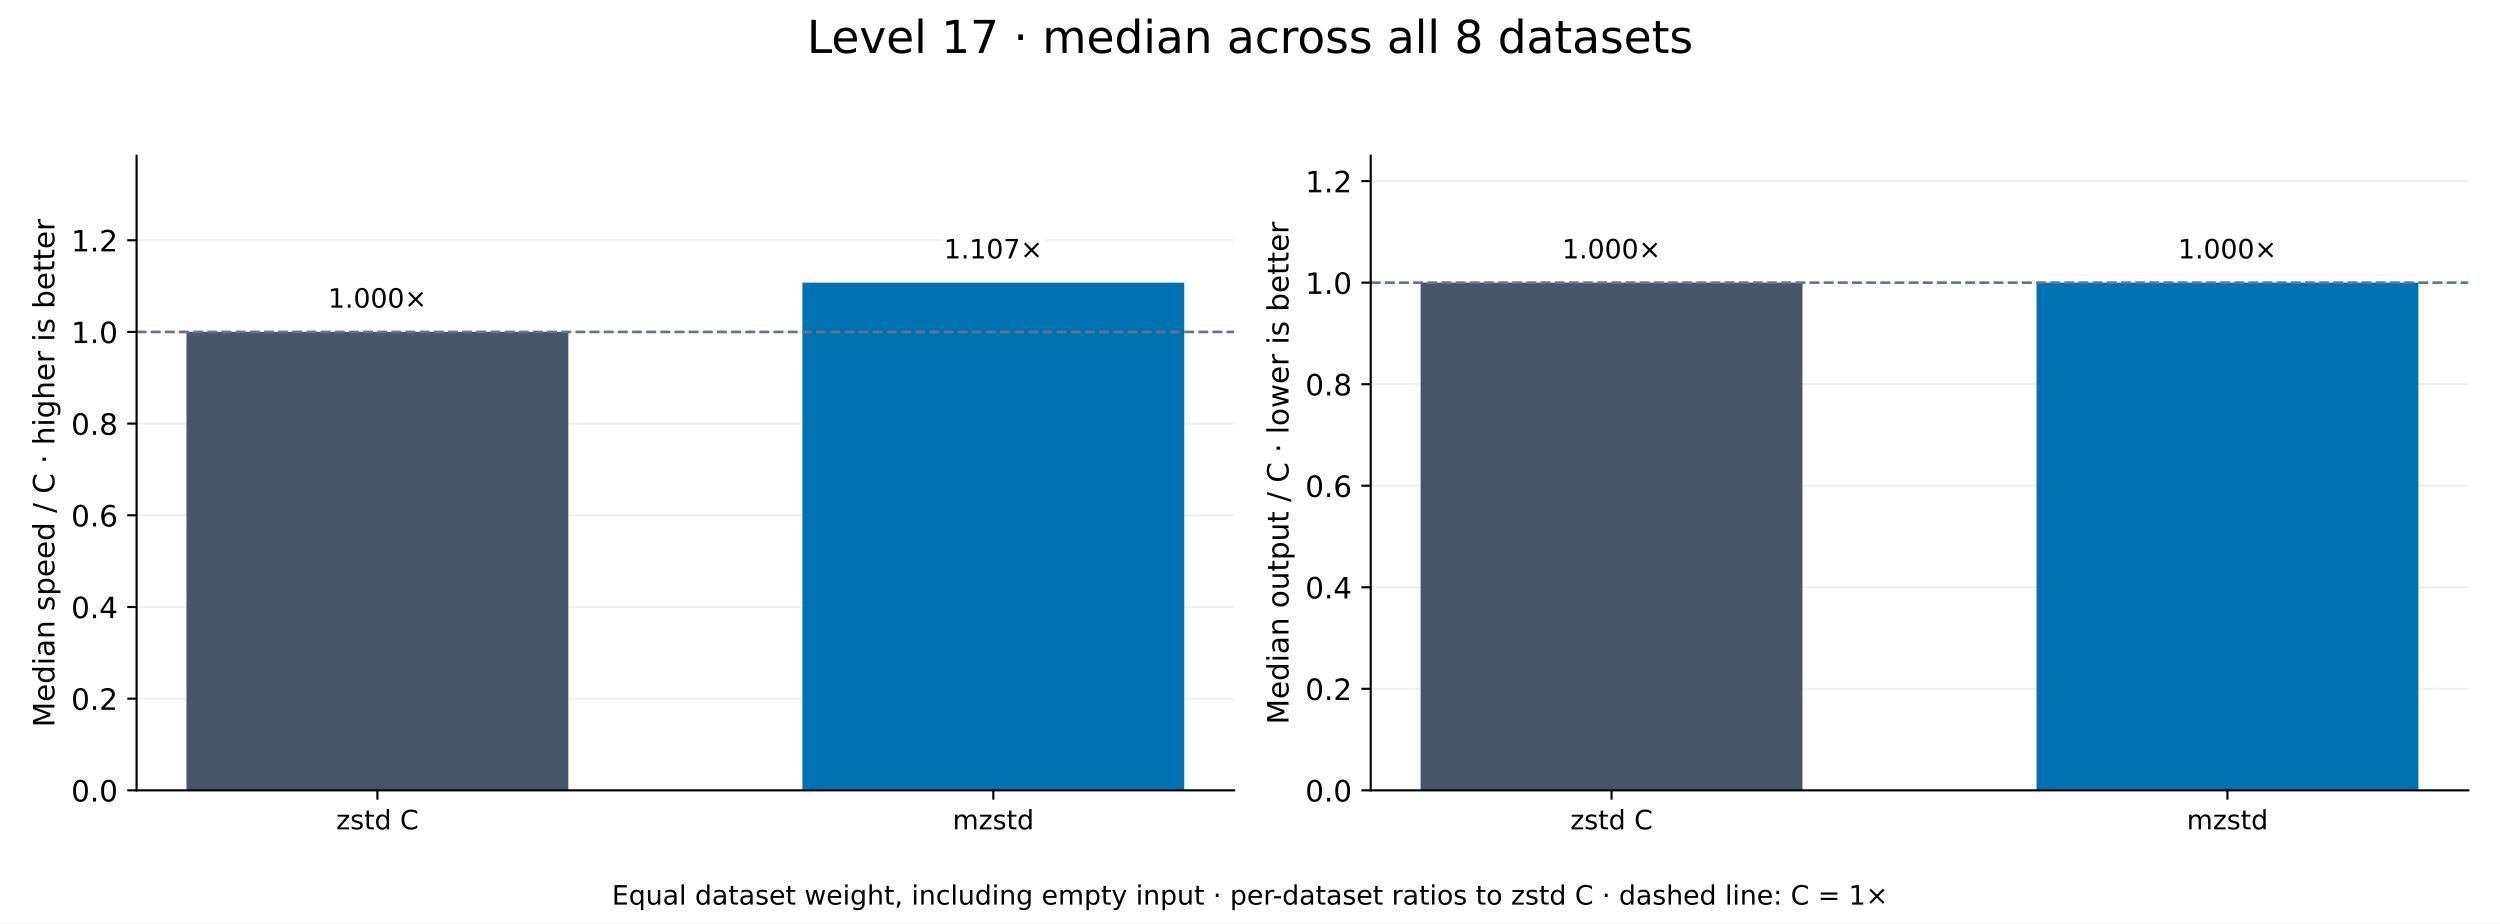
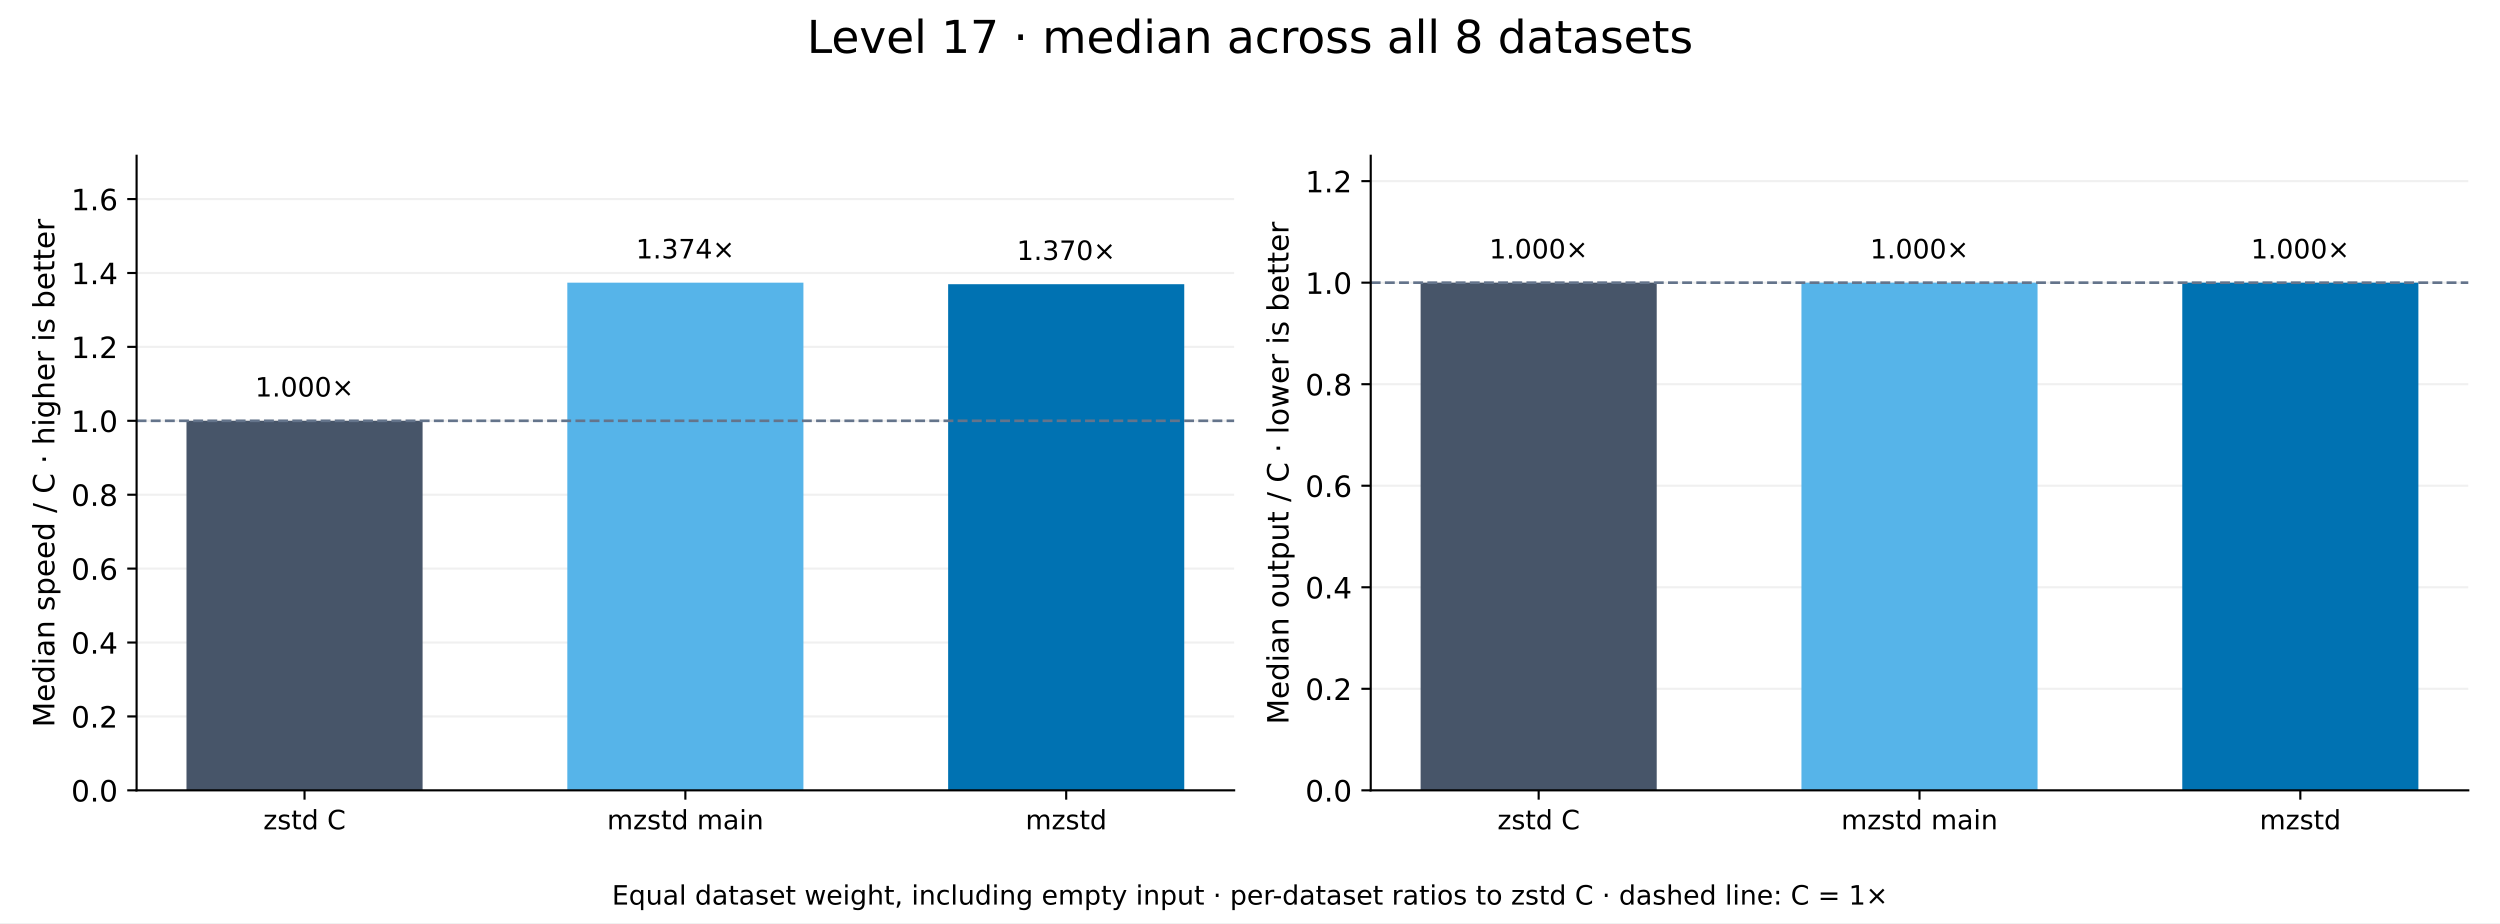
<svg xmlns="http://www.w3.org/2000/svg" xmlns:xlink="http://www.w3.org/1999/xlink" width="936pt" height="345.6pt" viewBox="0 0 936 345.6" version="1.1">
  <defs>
    <style type="text/css">*{stroke-linejoin: round; stroke-linecap: butt}</style>
  </defs>
  <g id="figure_1">
    <g id="patch_1">
      <path d="M 0 345.6 L 936 345.6 L 936 0 L 0 0 z " style="fill: #ffffff" />
    </g>
    <g id="axes_1">
      <g id="patch_2">
        <path d="M 51.14 295.904 L 462.06 295.904 L 462.06 58.32 L 51.14 58.32 z " style="fill: #ffffff" />
      </g>
      <g id="matplotlib.axis_1">
        <g id="xtick_1">
          <g id="line2d_1">
            <defs>
              <path id="m65b6448228" d="M 0 0 L 0 3.5 " style="stroke: #000000; stroke-width: 0.8" />
            </defs>
            <g>
-               <use xlink:href="#m65b6448228" x="141.303" y="295.904" style="stroke: #000000; stroke-width: 0.8" />
+               <use xlink:href="#m65b6448228" x="114.018" y="295.904" style="stroke: #000000; stroke-width: 0.8" />
            </g>
          </g>
          <g id="text_1">
-             <text style="font-size: 10px; font-family: 'DejaVu Sans', 'Bitstream Vera Sans', 'Computer Modern Sans Serif', 'Lucida Grande', 'Verdana', 'Geneva', 'Lucid', 'Arial', 'Helvetica', 'Avant Garde', sans-serif; text-anchor: middle" x="141.303" y="310.502" transform="rotate(-0 141.3026 310.5024)">zstd C</text>
+             <text style="font-size: 10px; font-family: 'DejaVu Sans', 'Bitstream Vera Sans', 'Computer Modern Sans Serif', 'Lucida Grande', 'Verdana', 'Geneva', 'Lucid', 'Arial', 'Helvetica', 'Avant Garde', sans-serif; text-anchor: middle" x="114.018" y="310.502" transform="rotate(-0 114.0185 310.5024)">zstd C</text>
          </g>
        </g>
        <g id="xtick_2">
          <g id="line2d_2">
            <g>
-               <use xlink:href="#m65b6448228" x="371.897" y="295.904" style="stroke: #000000; stroke-width: 0.8" />
+               <use xlink:href="#m65b6448228" x="256.6" y="295.904" style="stroke: #000000; stroke-width: 0.8" />
            </g>
          </g>
          <g id="text_2">
-             <text style="font-size: 10px; font-family: 'DejaVu Sans', 'Bitstream Vera Sans', 'Computer Modern Sans Serif', 'Lucida Grande', 'Verdana', 'Geneva', 'Lucid', 'Arial', 'Helvetica', 'Avant Garde', sans-serif; text-anchor: middle" x="371.897" y="310.502" transform="rotate(-0 371.8974 310.5024)">mzstd</text>
+             <text style="font-size: 10px; font-family: 'DejaVu Sans', 'Bitstream Vera Sans', 'Computer Modern Sans Serif', 'Lucida Grande', 'Verdana', 'Geneva', 'Lucid', 'Arial', 'Helvetica', 'Avant Garde', sans-serif; text-anchor: middle" x="256.6" y="310.502" transform="rotate(-0 256.6 310.5024)">mzstd main</text>
+           </g>
+         </g>
+         <g id="xtick_3">
+           <g id="line2d_3">
+             <g>
+               <use xlink:href="#m65b6448228" x="399.182" y="295.904" style="stroke: #000000; stroke-width: 0.8" />
+             </g>
+           </g>
+           <g id="text_3">
+             <text style="font-size: 10px; font-family: 'DejaVu Sans', 'Bitstream Vera Sans', 'Computer Modern Sans Serif', 'Lucida Grande', 'Verdana', 'Geneva', 'Lucid', 'Arial', 'Helvetica', 'Avant Garde', sans-serif; text-anchor: middle" x="399.182" y="310.502" transform="rotate(-0 399.1815 310.5024)">mzstd</text>
          </g>
        </g>
      </g>
      <g id="matplotlib.axis_2">
        <g id="ytick_1">
-           <g id="line2d_3">
+           <g id="line2d_4">
            <path d="M 51.14 295.904 L 462.06 295.904 " clip-path="url(#p7522cdb140)" style="fill: none; stroke: #b0b0b0; stroke-opacity: 0.18; stroke-width: 0.8; stroke-linecap: square" />
          </g>
-           <g id="line2d_4">
+           <g id="line2d_5">
            <defs>
              <path id="m2464d3fd6f" d="M 0 0 L -3.5 0 " style="stroke: #000000; stroke-width: 0.8" />
            </defs>
            <g>
              <use xlink:href="#m2464d3fd6f" x="51.14" y="295.904" style="stroke: #000000; stroke-width: 0.8" />
            </g>
          </g>
-           <g id="text_3">
+           <g id="text_4">
            <text style="font-size: 11px; font-family: 'DejaVu Sans', 'Bitstream Vera Sans', 'Computer Modern Sans Serif', 'Lucida Grande', 'Verdana', 'Geneva', 'Lucid', 'Arial', 'Helvetica', 'Avant Garde', sans-serif; text-anchor: end" x="44.14" y="300.083" transform="rotate(-0 44.14 300.0831)">0.0</text>
          </g>
        </g>
        <g id="ytick_2">
-           <g id="line2d_5">
-             <path d="M 51.14 261.578 L 462.06 261.578 " clip-path="url(#p7522cdb140)" style="fill: none; stroke: #b0b0b0; stroke-opacity: 0.18; stroke-width: 0.8; stroke-linecap: square" />
-           </g>
          <g id="line2d_6">
-             <g>
-               <use xlink:href="#m2464d3fd6f" x="51.14" y="261.578" style="stroke: #000000; stroke-width: 0.8" />
-             </g>
-           </g>
-           <g id="text_4">
-             <text style="font-size: 11px; font-family: 'DejaVu Sans', 'Bitstream Vera Sans', 'Computer Modern Sans Serif', 'Lucida Grande', 'Verdana', 'Geneva', 'Lucid', 'Arial', 'Helvetica', 'Avant Garde', sans-serif; text-anchor: end" x="44.14" y="265.757" transform="rotate(-0 44.14 265.7568)">0.2</text>
+             <path d="M 51.14 268.233 L 462.06 268.233 " clip-path="url(#p7522cdb140)" style="fill: none; stroke: #b0b0b0; stroke-opacity: 0.18; stroke-width: 0.8; stroke-linecap: square" />
+           </g>
+           <g id="line2d_7">
+             <g>
+               <use xlink:href="#m2464d3fd6f" x="51.14" y="268.233" style="stroke: #000000; stroke-width: 0.8" />
+             </g>
+           </g>
+           <g id="text_5">
+             <text style="font-size: 11px; font-family: 'DejaVu Sans', 'Bitstream Vera Sans', 'Computer Modern Sans Serif', 'Lucida Grande', 'Verdana', 'Geneva', 'Lucid', 'Arial', 'Helvetica', 'Avant Garde', sans-serif; text-anchor: end" x="44.14" y="272.412" transform="rotate(-0 44.14 272.4121)">0.2</text>
          </g>
        </g>
        <g id="ytick_3">
-           <g id="line2d_7">
-             <path d="M 51.14 227.251 L 462.06 227.251 " clip-path="url(#p7522cdb140)" style="fill: none; stroke: #b0b0b0; stroke-opacity: 0.18; stroke-width: 0.8; stroke-linecap: square" />
-           </g>
          <g id="line2d_8">
-             <g>
-               <use xlink:href="#m2464d3fd6f" x="51.14" y="227.251" style="stroke: #000000; stroke-width: 0.8" />
-             </g>
-           </g>
-           <g id="text_5">
-             <text style="font-size: 11px; font-family: 'DejaVu Sans', 'Bitstream Vera Sans', 'Computer Modern Sans Serif', 'Lucida Grande', 'Verdana', 'Geneva', 'Lucid', 'Arial', 'Helvetica', 'Avant Garde', sans-serif; text-anchor: end" x="44.14" y="231.43" transform="rotate(-0 44.14 231.4305)">0.4</text>
+             <path d="M 51.14 240.562 L 462.06 240.562 " clip-path="url(#p7522cdb140)" style="fill: none; stroke: #b0b0b0; stroke-opacity: 0.18; stroke-width: 0.8; stroke-linecap: square" />
+           </g>
+           <g id="line2d_9">
+             <g>
+               <use xlink:href="#m2464d3fd6f" x="51.14" y="240.562" style="stroke: #000000; stroke-width: 0.8" />
+             </g>
+           </g>
+           <g id="text_6">
+             <text style="font-size: 11px; font-family: 'DejaVu Sans', 'Bitstream Vera Sans', 'Computer Modern Sans Serif', 'Lucida Grande', 'Verdana', 'Geneva', 'Lucid', 'Arial', 'Helvetica', 'Avant Garde', sans-serif; text-anchor: end" x="44.14" y="244.741" transform="rotate(-0 44.14 244.7411)">0.4</text>
          </g>
        </g>
        <g id="ytick_4">
-           <g id="line2d_9">
-             <path d="M 51.14 192.925 L 462.06 192.925 " clip-path="url(#p7522cdb140)" style="fill: none; stroke: #b0b0b0; stroke-opacity: 0.18; stroke-width: 0.8; stroke-linecap: square" />
-           </g>
          <g id="line2d_10">
-             <g>
-               <use xlink:href="#m2464d3fd6f" x="51.14" y="192.925" style="stroke: #000000; stroke-width: 0.8" />
-             </g>
-           </g>
-           <g id="text_6">
-             <text style="font-size: 11px; font-family: 'DejaVu Sans', 'Bitstream Vera Sans', 'Computer Modern Sans Serif', 'Lucida Grande', 'Verdana', 'Geneva', 'Lucid', 'Arial', 'Helvetica', 'Avant Garde', sans-serif; text-anchor: end" x="44.14" y="197.104" transform="rotate(-0 44.14 197.1041)">0.6</text>
+             <path d="M 51.14 212.891 L 462.06 212.891 " clip-path="url(#p7522cdb140)" style="fill: none; stroke: #b0b0b0; stroke-opacity: 0.18; stroke-width: 0.8; stroke-linecap: square" />
+           </g>
+           <g id="line2d_11">
+             <g>
+               <use xlink:href="#m2464d3fd6f" x="51.14" y="212.891" style="stroke: #000000; stroke-width: 0.8" />
+             </g>
+           </g>
+           <g id="text_7">
+             <text style="font-size: 11px; font-family: 'DejaVu Sans', 'Bitstream Vera Sans', 'Computer Modern Sans Serif', 'Lucida Grande', 'Verdana', 'Geneva', 'Lucid', 'Arial', 'Helvetica', 'Avant Garde', sans-serif; text-anchor: end" x="44.14" y="217.07" transform="rotate(-0 44.14 217.07)">0.6</text>
          </g>
        </g>
        <g id="ytick_5">
-           <g id="line2d_11">
-             <path d="M 51.14 158.599 L 462.06 158.599 " clip-path="url(#p7522cdb140)" style="fill: none; stroke: #b0b0b0; stroke-opacity: 0.18; stroke-width: 0.8; stroke-linecap: square" />
-           </g>
          <g id="line2d_12">
-             <g>
-               <use xlink:href="#m2464d3fd6f" x="51.14" y="158.599" style="stroke: #000000; stroke-width: 0.8" />
-             </g>
-           </g>
-           <g id="text_7">
-             <text style="font-size: 11px; font-family: 'DejaVu Sans', 'Bitstream Vera Sans', 'Computer Modern Sans Serif', 'Lucida Grande', 'Verdana', 'Geneva', 'Lucid', 'Arial', 'Helvetica', 'Avant Garde', sans-serif; text-anchor: end" x="44.14" y="162.778" transform="rotate(-0 44.14 162.7778)">0.8</text>
+             <path d="M 51.14 185.22 L 462.06 185.22 " clip-path="url(#p7522cdb140)" style="fill: none; stroke: #b0b0b0; stroke-opacity: 0.18; stroke-width: 0.8; stroke-linecap: square" />
+           </g>
+           <g id="line2d_13">
+             <g>
+               <use xlink:href="#m2464d3fd6f" x="51.14" y="185.22" style="stroke: #000000; stroke-width: 0.8" />
+             </g>
+           </g>
+           <g id="text_8">
+             <text style="font-size: 11px; font-family: 'DejaVu Sans', 'Bitstream Vera Sans', 'Computer Modern Sans Serif', 'Lucida Grande', 'Verdana', 'Geneva', 'Lucid', 'Arial', 'Helvetica', 'Avant Garde', sans-serif; text-anchor: end" x="44.14" y="189.399" transform="rotate(-0 44.14 189.399)">0.8</text>
          </g>
        </g>
        <g id="ytick_6">
-           <g id="line2d_13">
-             <path d="M 51.14 124.272 L 462.06 124.272 " clip-path="url(#p7522cdb140)" style="fill: none; stroke: #b0b0b0; stroke-opacity: 0.18; stroke-width: 0.8; stroke-linecap: square" />
-           </g>
          <g id="line2d_14">
-             <g>
-               <use xlink:href="#m2464d3fd6f" x="51.14" y="124.272" style="stroke: #000000; stroke-width: 0.8" />
-             </g>
-           </g>
-           <g id="text_8">
-             <text style="font-size: 11px; font-family: 'DejaVu Sans', 'Bitstream Vera Sans', 'Computer Modern Sans Serif', 'Lucida Grande', 'Verdana', 'Geneva', 'Lucid', 'Arial', 'Helvetica', 'Avant Garde', sans-serif; text-anchor: end" x="44.14" y="128.451" transform="rotate(-0 44.14 128.4515)">1.0</text>
+             <path d="M 51.14 157.549 L 462.06 157.549 " clip-path="url(#p7522cdb140)" style="fill: none; stroke: #b0b0b0; stroke-opacity: 0.18; stroke-width: 0.8; stroke-linecap: square" />
+           </g>
+           <g id="line2d_15">
+             <g>
+               <use xlink:href="#m2464d3fd6f" x="51.14" y="157.549" style="stroke: #000000; stroke-width: 0.8" />
+             </g>
+           </g>
+           <g id="text_9">
+             <text style="font-size: 11px; font-family: 'DejaVu Sans', 'Bitstream Vera Sans', 'Computer Modern Sans Serif', 'Lucida Grande', 'Verdana', 'Geneva', 'Lucid', 'Arial', 'Helvetica', 'Avant Garde', sans-serif; text-anchor: end" x="44.14" y="161.728" transform="rotate(-0 44.14 161.728)">1.0</text>
          </g>
        </g>
        <g id="ytick_7">
-           <g id="line2d_15">
-             <path d="M 51.14 89.946 L 462.06 89.946 " clip-path="url(#p7522cdb140)" style="fill: none; stroke: #b0b0b0; stroke-opacity: 0.18; stroke-width: 0.8; stroke-linecap: square" />
-           </g>
          <g id="line2d_16">
-             <g>
-               <use xlink:href="#m2464d3fd6f" x="51.14" y="89.946" style="stroke: #000000; stroke-width: 0.8" />
-             </g>
-           </g>
-           <g id="text_9">
-             <text style="font-size: 11px; font-family: 'DejaVu Sans', 'Bitstream Vera Sans', 'Computer Modern Sans Serif', 'Lucida Grande', 'Verdana', 'Geneva', 'Lucid', 'Arial', 'Helvetica', 'Avant Garde', sans-serif; text-anchor: end" x="44.14" y="94.125" transform="rotate(-0 44.14 94.12514)">1.2</text>
-           </g>
-         </g>
-         <g id="text_10">
+             <path d="M 51.14 129.878 L 462.06 129.878 " clip-path="url(#p7522cdb140)" style="fill: none; stroke: #b0b0b0; stroke-opacity: 0.18; stroke-width: 0.8; stroke-linecap: square" />
+           </g>
+           <g id="line2d_17">
+             <g>
+               <use xlink:href="#m2464d3fd6f" x="51.14" y="129.878" style="stroke: #000000; stroke-width: 0.8" />
+             </g>
+           </g>
+           <g id="text_10">
+             <text style="font-size: 11px; font-family: 'DejaVu Sans', 'Bitstream Vera Sans', 'Computer Modern Sans Serif', 'Lucida Grande', 'Verdana', 'Geneva', 'Lucid', 'Arial', 'Helvetica', 'Avant Garde', sans-serif; text-anchor: end" x="44.14" y="134.057" transform="rotate(-0 44.14 134.057)">1.2</text>
+           </g>
+         </g>
+         <g id="ytick_8">
+           <g id="line2d_18">
+             <path d="M 51.14 102.207 L 462.06 102.207 " clip-path="url(#p7522cdb140)" style="fill: none; stroke: #b0b0b0; stroke-opacity: 0.18; stroke-width: 0.8; stroke-linecap: square" />
+           </g>
+           <g id="line2d_19">
+             <g>
+               <use xlink:href="#m2464d3fd6f" x="51.14" y="102.207" style="stroke: #000000; stroke-width: 0.8" />
+             </g>
+           </g>
+           <g id="text_11">
+             <text style="font-size: 11px; font-family: 'DejaVu Sans', 'Bitstream Vera Sans', 'Computer Modern Sans Serif', 'Lucida Grande', 'Verdana', 'Geneva', 'Lucid', 'Arial', 'Helvetica', 'Avant Garde', sans-serif; text-anchor: end" x="44.14" y="106.386" transform="rotate(-0 44.14 106.3859)">1.4</text>
+           </g>
+         </g>
+         <g id="ytick_9">
+           <g id="line2d_20">
+             <path d="M 51.14 74.536 L 462.06 74.536 " clip-path="url(#p7522cdb140)" style="fill: none; stroke: #b0b0b0; stroke-opacity: 0.18; stroke-width: 0.8; stroke-linecap: square" />
+           </g>
+           <g id="line2d_21">
+             <g>
+               <use xlink:href="#m2464d3fd6f" x="51.14" y="74.536" style="stroke: #000000; stroke-width: 0.8" />
+             </g>
+           </g>
+           <g id="text_12">
+             <text style="font-size: 11px; font-family: 'DejaVu Sans', 'Bitstream Vera Sans', 'Computer Modern Sans Serif', 'Lucida Grande', 'Verdana', 'Geneva', 'Lucid', 'Arial', 'Helvetica', 'Avant Garde', sans-serif; text-anchor: end" x="44.14" y="78.715" transform="rotate(-0 44.14 78.71489)">1.6</text>
+           </g>
+         </g>
+         <g id="text_13">
          <text style="font-size: 11px; font-family: 'DejaVu Sans', 'Bitstream Vera Sans', 'Computer Modern Sans Serif', 'Lucida Grande', 'Verdana', 'Geneva', 'Lucid', 'Arial', 'Helvetica', 'Avant Garde', sans-serif; text-anchor: middle" x="20.359" y="177.112" transform="rotate(-90 20.35891 177.112)">Median speed / C · higher is better</text>
        </g>
      </g>
      <g id="patch_3">
-         <path d="M 69.818 295.904 L 212.787 295.904 L 212.787 124.272 L 69.818 124.272 z " clip-path="url(#p7522cdb140)" style="fill: #475569" />
+         <path d="M 69.818 295.904 L 158.219 295.904 L 158.219 157.549 L 69.818 157.549 z " clip-path="url(#p7522cdb140)" style="fill: #475569" />
      </g>
      <g id="patch_4">
-         <path d="M 300.413 295.904 L 443.382 295.904 L 443.382 105.837 L 300.413 105.837 z " clip-path="url(#p7522cdb140)" style="fill: #0072b2" />
-       </g>
-       <g id="line2d_17">
-         <path d="M 51.14 124.272 L 462.06 124.272 " clip-path="url(#p7522cdb140)" style="fill: none; stroke-dasharray: 3.7,1.6; stroke-dashoffset: 0; stroke: #64748b" />
+         <path d="M 212.4 295.904 L 300.8 295.904 L 300.8 105.837 L 212.4 105.837 z " clip-path="url(#p7522cdb140)" style="fill: #56b4e9" />
      </g>
      <g id="patch_5">
+         <path d="M 354.981 295.904 L 443.382 295.904 L 443.382 106.416 L 354.981 106.416 z " clip-path="url(#p7522cdb140)" style="fill: #0072b2" />
+       </g>
+       <g id="line2d_22">
+         <path d="M 51.14 157.549 L 462.06 157.549 " clip-path="url(#p7522cdb140)" style="fill: none; stroke-dasharray: 3.7,1.6; stroke-dashoffset: 0; stroke: #64748b" />
+       </g>
+       <g id="patch_6">
        <path d="M 51.14 295.904 L 51.14 58.32 " style="fill: none; stroke: #000000; stroke-width: 0.8; stroke-linejoin: miter; stroke-linecap: square" />
      </g>
-       <g id="patch_6">
+       <g id="patch_7">
        <path d="M 51.14 295.904 L 462.06 295.904 " style="fill: none; stroke: #000000; stroke-width: 0.8; stroke-linejoin: miter; stroke-linecap: square" />
      </g>
-       <g id="text_11">
-         <g id="patch_7">
-           <path d="M 121.799 118.272 L 160.806 118.272 L 160.806 106.594 L 121.799 106.594 z " style="fill: #ffffff; opacity: 0.9" />
-         </g>
-         <text style="font-size: 10px; font-family: 'DejaVu Sans', 'Bitstream Vera Sans', 'Computer Modern Sans Serif', 'Lucida Grande', 'Verdana', 'Geneva', 'Lucid', 'Arial', 'Helvetica', 'Avant Garde', sans-serif; text-anchor: middle" x="141.303" y="115.193" transform="rotate(-0 141.3026 115.1926)">1.000×</text>
-       </g>
-       <g id="text_12">
+       <g id="text_14">
        <g id="patch_8">
-           <path d="M 352.394 99.837 L 391.401 99.837 L 391.401 88.159 L 352.394 88.159 z " style="fill: #ffffff; opacity: 0.9" />
-         </g>
-         <text style="font-size: 10px; font-family: 'DejaVu Sans', 'Bitstream Vera Sans', 'Computer Modern Sans Serif', 'Lucida Grande', 'Verdana', 'Geneva', 'Lucid', 'Arial', 'Helvetica', 'Avant Garde', sans-serif; text-anchor: middle" x="371.897" y="96.757" transform="rotate(-0 371.8974 96.75711)">1.107×</text>
+           <path d="M 94.515 151.549 L 133.522 151.549 L 133.522 139.871 L 94.515 139.871 z " style="fill: #ffffff; opacity: 0.9" />
+         </g>
+         <text style="font-size: 10px; font-family: 'DejaVu Sans', 'Bitstream Vera Sans', 'Computer Modern Sans Serif', 'Lucida Grande', 'Verdana', 'Geneva', 'Lucid', 'Arial', 'Helvetica', 'Avant Garde', sans-serif; text-anchor: middle" x="114.018" y="148.469" transform="rotate(-0 114.0185 148.4692)">1.000×</text>
+       </g>
+       <g id="text_15">
+         <g id="patch_9">
+           <path d="M 237.096 99.837 L 276.104 99.837 L 276.104 88.159 L 237.096 88.159 z " style="fill: #ffffff; opacity: 0.9" />
+         </g>
+         <text style="font-size: 10px; font-family: 'DejaVu Sans', 'Bitstream Vera Sans', 'Computer Modern Sans Serif', 'Lucida Grande', 'Verdana', 'Geneva', 'Lucid', 'Arial', 'Helvetica', 'Avant Garde', sans-serif; text-anchor: middle" x="256.6" y="96.757" transform="rotate(-0 256.6 96.75711)">1.374×</text>
+       </g>
+       <g id="text_16">
+         <g id="patch_10">
+           <path d="M 379.678 100.416 L 418.685 100.416 L 418.685 88.738 L 379.678 88.738 z " style="fill: #ffffff; opacity: 0.9" />
+         </g>
+         <text style="font-size: 10px; font-family: 'DejaVu Sans', 'Bitstream Vera Sans', 'Computer Modern Sans Serif', 'Lucida Grande', 'Verdana', 'Geneva', 'Lucid', 'Arial', 'Helvetica', 'Avant Garde', sans-serif; text-anchor: middle" x="399.182" y="97.337" transform="rotate(-0 399.1815 97.33672)">1.370×</text>
      </g>
    </g>
    <g id="axes_2">
-       <g id="patch_9">
+       <g id="patch_11">
        <path d="M 513.2 295.904 L 924.12 295.904 L 924.12 58.32 L 513.2 58.32 z " style="fill: #ffffff" />
      </g>
      <g id="matplotlib.axis_3">
-         <g id="xtick_3">
-           <g id="line2d_18">
-             <g>
-               <use xlink:href="#m65b6448228" x="603.363" y="295.904" style="stroke: #000000; stroke-width: 0.8" />
-             </g>
-           </g>
-           <g id="text_13">
-             <text style="font-size: 10px; font-family: 'DejaVu Sans', 'Bitstream Vera Sans', 'Computer Modern Sans Serif', 'Lucida Grande', 'Verdana', 'Geneva', 'Lucid', 'Arial', 'Helvetica', 'Avant Garde', sans-serif; text-anchor: middle" x="603.363" y="310.502" transform="rotate(-0 603.3626 310.5024)">zstd C</text>
-           </g>
-         </g>
        <g id="xtick_4">
-           <g id="line2d_19">
-             <g>
-               <use xlink:href="#m65b6448228" x="833.957" y="295.904" style="stroke: #000000; stroke-width: 0.8" />
-             </g>
-           </g>
-           <g id="text_14">
-             <text style="font-size: 10px; font-family: 'DejaVu Sans', 'Bitstream Vera Sans', 'Computer Modern Sans Serif', 'Lucida Grande', 'Verdana', 'Geneva', 'Lucid', 'Arial', 'Helvetica', 'Avant Garde', sans-serif; text-anchor: middle" x="833.957" y="310.502" transform="rotate(-0 833.9574 310.5024)">mzstd</text>
+           <g id="line2d_23">
+             <g>
+               <use xlink:href="#m65b6448228" x="576.078" y="295.904" style="stroke: #000000; stroke-width: 0.8" />
+             </g>
+           </g>
+           <g id="text_17">
+             <text style="font-size: 10px; font-family: 'DejaVu Sans', 'Bitstream Vera Sans', 'Computer Modern Sans Serif', 'Lucida Grande', 'Verdana', 'Geneva', 'Lucid', 'Arial', 'Helvetica', 'Avant Garde', sans-serif; text-anchor: middle" x="576.078" y="310.502" transform="rotate(-0 576.0785 310.5024)">zstd C</text>
+           </g>
+         </g>
+         <g id="xtick_5">
+           <g id="line2d_24">
+             <g>
+               <use xlink:href="#m65b6448228" x="718.66" y="295.904" style="stroke: #000000; stroke-width: 0.8" />
+             </g>
+           </g>
+           <g id="text_18">
+             <text style="font-size: 10px; font-family: 'DejaVu Sans', 'Bitstream Vera Sans', 'Computer Modern Sans Serif', 'Lucida Grande', 'Verdana', 'Geneva', 'Lucid', 'Arial', 'Helvetica', 'Avant Garde', sans-serif; text-anchor: middle" x="718.66" y="310.502" transform="rotate(-0 718.66 310.5024)">mzstd main</text>
+           </g>
+         </g>
+         <g id="xtick_6">
+           <g id="line2d_25">
+             <g>
+               <use xlink:href="#m65b6448228" x="861.242" y="295.904" style="stroke: #000000; stroke-width: 0.8" />
+             </g>
+           </g>
+           <g id="text_19">
+             <text style="font-size: 10px; font-family: 'DejaVu Sans', 'Bitstream Vera Sans', 'Computer Modern Sans Serif', 'Lucida Grande', 'Verdana', 'Geneva', 'Lucid', 'Arial', 'Helvetica', 'Avant Garde', sans-serif; text-anchor: middle" x="861.242" y="310.502" transform="rotate(-0 861.2415 310.5024)">mzstd</text>
          </g>
        </g>
      </g>
      <g id="matplotlib.axis_4">
-         <g id="ytick_8">
-           <g id="line2d_20">
+         <g id="ytick_10">
+           <g id="line2d_26">
            <path d="M 513.2 295.904 L 924.12 295.904 " clip-path="url(#p232acf7092)" style="fill: none; stroke: #b0b0b0; stroke-opacity: 0.18; stroke-width: 0.8; stroke-linecap: square" />
          </g>
-           <g id="line2d_21">
+           <g id="line2d_27">
            <g>
              <use xlink:href="#m2464d3fd6f" x="513.2" y="295.904" style="stroke: #000000; stroke-width: 0.8" />
            </g>
          </g>
-           <g id="text_15">
+           <g id="text_20">
            <text style="font-size: 11px; font-family: 'DejaVu Sans', 'Bitstream Vera Sans', 'Computer Modern Sans Serif', 'Lucida Grande', 'Verdana', 'Geneva', 'Lucid', 'Arial', 'Helvetica', 'Avant Garde', sans-serif; text-anchor: end" x="506.2" y="300.083" transform="rotate(-0 506.2 300.0831)">0.0</text>
          </g>
        </g>
-         <g id="ytick_9">
-           <g id="line2d_22">
+         <g id="ytick_11">
+           <g id="line2d_28">
            <path d="M 513.2 257.891 L 924.12 257.891 " clip-path="url(#p232acf7092)" style="fill: none; stroke: #b0b0b0; stroke-opacity: 0.18; stroke-width: 0.8; stroke-linecap: square" />
          </g>
-           <g id="line2d_23">
+           <g id="line2d_29">
            <g>
              <use xlink:href="#m2464d3fd6f" x="513.2" y="257.891" style="stroke: #000000; stroke-width: 0.8" />
            </g>
          </g>
-           <g id="text_16">
+           <g id="text_21">
            <text style="font-size: 11px; font-family: 'DejaVu Sans', 'Bitstream Vera Sans', 'Computer Modern Sans Serif', 'Lucida Grande', 'Verdana', 'Geneva', 'Lucid', 'Arial', 'Helvetica', 'Avant Garde', sans-serif; text-anchor: end" x="506.2" y="262.07" transform="rotate(-0 506.2 262.0697)">0.2</text>
          </g>
        </g>
-         <g id="ytick_10">
-           <g id="line2d_24">
+         <g id="ytick_12">
+           <g id="line2d_30">
            <path d="M 513.2 219.877 L 924.12 219.877 " clip-path="url(#p232acf7092)" style="fill: none; stroke: #b0b0b0; stroke-opacity: 0.18; stroke-width: 0.8; stroke-linecap: square" />
          </g>
-           <g id="line2d_25">
+           <g id="line2d_31">
            <g>
              <use xlink:href="#m2464d3fd6f" x="513.2" y="219.877" style="stroke: #000000; stroke-width: 0.8" />
            </g>
          </g>
-           <g id="text_17">
+           <g id="text_22">
            <text style="font-size: 11px; font-family: 'DejaVu Sans', 'Bitstream Vera Sans', 'Computer Modern Sans Serif', 'Lucida Grande', 'Verdana', 'Geneva', 'Lucid', 'Arial', 'Helvetica', 'Avant Garde', sans-serif; text-anchor: end" x="506.2" y="224.056" transform="rotate(-0 506.2 224.0563)">0.4</text>
          </g>
        </g>
-         <g id="ytick_11">
-           <g id="line2d_26">
+         <g id="ytick_13">
+           <g id="line2d_32">
            <path d="M 513.2 181.864 L 924.12 181.864 " clip-path="url(#p232acf7092)" style="fill: none; stroke: #b0b0b0; stroke-opacity: 0.18; stroke-width: 0.8; stroke-linecap: square" />
          </g>
-           <g id="line2d_27">
+           <g id="line2d_33">
            <g>
              <use xlink:href="#m2464d3fd6f" x="513.2" y="181.864" style="stroke: #000000; stroke-width: 0.8" />
            </g>
          </g>
-           <g id="text_18">
+           <g id="text_23">
            <text style="font-size: 11px; font-family: 'DejaVu Sans', 'Bitstream Vera Sans', 'Computer Modern Sans Serif', 'Lucida Grande', 'Verdana', 'Geneva', 'Lucid', 'Arial', 'Helvetica', 'Avant Garde', sans-serif; text-anchor: end" x="506.2" y="186.043" transform="rotate(-0 506.2 186.0428)">0.6</text>
          </g>
        </g>
-         <g id="ytick_12">
-           <g id="line2d_28">
+         <g id="ytick_14">
+           <g id="line2d_34">
            <path d="M 513.2 143.85 L 924.12 143.85 " clip-path="url(#p232acf7092)" style="fill: none; stroke: #b0b0b0; stroke-opacity: 0.18; stroke-width: 0.8; stroke-linecap: square" />
          </g>
-           <g id="line2d_29">
+           <g id="line2d_35">
            <g>
              <use xlink:href="#m2464d3fd6f" x="513.2" y="143.85" style="stroke: #000000; stroke-width: 0.8" />
            </g>
          </g>
-           <g id="text_19">
+           <g id="text_24">
            <text style="font-size: 11px; font-family: 'DejaVu Sans', 'Bitstream Vera Sans', 'Computer Modern Sans Serif', 'Lucida Grande', 'Verdana', 'Geneva', 'Lucid', 'Arial', 'Helvetica', 'Avant Garde', sans-serif; text-anchor: end" x="506.2" y="148.029" transform="rotate(-0 506.2 148.0294)">0.8</text>
          </g>
        </g>
-         <g id="ytick_13">
-           <g id="line2d_30">
+         <g id="ytick_15">
+           <g id="line2d_36">
            <path d="M 513.2 105.837 L 924.12 105.837 " clip-path="url(#p232acf7092)" style="fill: none; stroke: #b0b0b0; stroke-opacity: 0.18; stroke-width: 0.8; stroke-linecap: square" />
          </g>
-           <g id="line2d_31">
+           <g id="line2d_37">
            <g>
              <use xlink:href="#m2464d3fd6f" x="513.2" y="105.837" style="stroke: #000000; stroke-width: 0.8" />
            </g>
          </g>
-           <g id="text_20">
+           <g id="text_25">
            <text style="font-size: 11px; font-family: 'DejaVu Sans', 'Bitstream Vera Sans', 'Computer Modern Sans Serif', 'Lucida Grande', 'Verdana', 'Geneva', 'Lucid', 'Arial', 'Helvetica', 'Avant Garde', sans-serif; text-anchor: end" x="506.2" y="110.016" transform="rotate(-0 506.2 110.0159)">1.0</text>
          </g>
        </g>
-         <g id="ytick_14">
-           <g id="line2d_32">
+         <g id="ytick_16">
+           <g id="line2d_38">
            <path d="M 513.2 67.823 L 924.12 67.823 " clip-path="url(#p232acf7092)" style="fill: none; stroke: #b0b0b0; stroke-opacity: 0.18; stroke-width: 0.8; stroke-linecap: square" />
          </g>
-           <g id="line2d_33">
+           <g id="line2d_39">
            <g>
              <use xlink:href="#m2464d3fd6f" x="513.2" y="67.823" style="stroke: #000000; stroke-width: 0.8" />
            </g>
          </g>
-           <g id="text_21">
+           <g id="text_26">
            <text style="font-size: 11px; font-family: 'DejaVu Sans', 'Bitstream Vera Sans', 'Computer Modern Sans Serif', 'Lucida Grande', 'Verdana', 'Geneva', 'Lucid', 'Arial', 'Helvetica', 'Avant Garde', sans-serif; text-anchor: end" x="506.2" y="72.003" transform="rotate(-0 506.2 72.0025)">1.2</text>
          </g>
        </g>
-         <g id="text_22">
+         <g id="text_27">
          <text style="font-size: 11px; font-family: 'DejaVu Sans', 'Bitstream Vera Sans', 'Computer Modern Sans Serif', 'Lucida Grande', 'Verdana', 'Geneva', 'Lucid', 'Arial', 'Helvetica', 'Avant Garde', sans-serif; text-anchor: middle" x="482.419" y="177.112" transform="rotate(-90 482.4189 177.112)">Median output / C · lower is better</text>
        </g>
      </g>
-       <g id="patch_10">
-         <path d="M 531.878 295.904 L 674.847 295.904 L 674.847 105.837 L 531.878 105.837 z " clip-path="url(#p232acf7092)" style="fill: #475569" />
-       </g>
-       <g id="patch_11">
-         <path d="M 762.473 295.904 L 905.442 295.904 L 905.442 105.837 L 762.473 105.837 z " clip-path="url(#p232acf7092)" style="fill: #0072b2" />
-       </g>
-       <g id="line2d_34">
+       <g id="patch_12">
+         <path d="M 531.878 295.904 L 620.279 295.904 L 620.279 105.837 L 531.878 105.837 z " clip-path="url(#p232acf7092)" style="fill: #475569" />
+       </g>
+       <g id="patch_13">
+         <path d="M 674.46 295.904 L 762.86 295.904 L 762.86 105.837 L 674.46 105.837 z " clip-path="url(#p232acf7092)" style="fill: #56b4e9" />
+       </g>
+       <g id="patch_14">
+         <path d="M 817.041 295.904 L 905.442 295.904 L 905.442 105.837 L 817.041 105.837 z " clip-path="url(#p232acf7092)" style="fill: #0072b2" />
+       </g>
+       <g id="line2d_40">
        <path d="M 513.2 105.837 L 924.12 105.837 " clip-path="url(#p232acf7092)" style="fill: none; stroke-dasharray: 3.7,1.6; stroke-dashoffset: 0; stroke: #64748b" />
      </g>
-       <g id="patch_12">
+       <g id="patch_15">
        <path d="M 513.2 295.904 L 513.2 58.32 " style="fill: none; stroke: #000000; stroke-width: 0.8; stroke-linejoin: miter; stroke-linecap: square" />
      </g>
-       <g id="patch_13">
+       <g id="patch_16">
        <path d="M 513.2 295.904 L 924.12 295.904 " style="fill: none; stroke: #000000; stroke-width: 0.8; stroke-linejoin: miter; stroke-linecap: square" />
      </g>
-       <g id="text_23">
-         <g id="patch_14">
-           <path d="M 583.859 99.837 L 622.866 99.837 L 622.866 88.159 L 583.859 88.159 z " style="fill: #ffffff; opacity: 0.9" />
-         </g>
-         <text style="font-size: 10px; font-family: 'DejaVu Sans', 'Bitstream Vera Sans', 'Computer Modern Sans Serif', 'Lucida Grande', 'Verdana', 'Geneva', 'Lucid', 'Arial', 'Helvetica', 'Avant Garde', sans-serif; text-anchor: middle" x="603.363" y="96.757" transform="rotate(-0 603.3626 96.75711)">1.000×</text>
-       </g>
-       <g id="text_24">
-         <g id="patch_15">
-           <path d="M 814.454 99.837 L 853.461 99.837 L 853.461 88.159 L 814.454 88.159 z " style="fill: #ffffff; opacity: 0.9" />
-         </g>
-         <text style="font-size: 10px; font-family: 'DejaVu Sans', 'Bitstream Vera Sans', 'Computer Modern Sans Serif', 'Lucida Grande', 'Verdana', 'Geneva', 'Lucid', 'Arial', 'Helvetica', 'Avant Garde', sans-serif; text-anchor: middle" x="833.957" y="96.757" transform="rotate(-0 833.9574 96.75711)">1.000×</text>
-       </g>
-     </g>
-     <g id="text_25">
+       <g id="text_28">
+         <g id="patch_17">
+           <path d="M 556.575 99.837 L 595.582 99.837 L 595.582 88.159 L 556.575 88.159 z " style="fill: #ffffff; opacity: 0.9" />
+         </g>
+         <text style="font-size: 10px; font-family: 'DejaVu Sans', 'Bitstream Vera Sans', 'Computer Modern Sans Serif', 'Lucida Grande', 'Verdana', 'Geneva', 'Lucid', 'Arial', 'Helvetica', 'Avant Garde', sans-serif; text-anchor: middle" x="576.078" y="96.757" transform="rotate(-0 576.0785 96.75711)">1.000×</text>
+       </g>
+       <g id="text_29">
+         <g id="patch_18">
+           <path d="M 699.156 99.837 L 738.164 99.837 L 738.164 88.159 L 699.156 88.159 z " style="fill: #ffffff; opacity: 0.9" />
+         </g>
+         <text style="font-size: 10px; font-family: 'DejaVu Sans', 'Bitstream Vera Sans', 'Computer Modern Sans Serif', 'Lucida Grande', 'Verdana', 'Geneva', 'Lucid', 'Arial', 'Helvetica', 'Avant Garde', sans-serif; text-anchor: middle" x="718.66" y="96.757" transform="rotate(-0 718.66 96.75711)">1.000×</text>
+       </g>
+       <g id="text_30">
+         <g id="patch_19">
+           <path d="M 841.738 99.837 L 880.745 99.837 L 880.745 88.159 L 841.738 88.159 z " style="fill: #ffffff; opacity: 0.9" />
+         </g>
+         <text style="font-size: 10px; font-family: 'DejaVu Sans', 'Bitstream Vera Sans', 'Computer Modern Sans Serif', 'Lucida Grande', 'Verdana', 'Geneva', 'Lucid', 'Arial', 'Helvetica', 'Avant Garde', sans-serif; text-anchor: middle" x="861.242" y="96.757" transform="rotate(-0 861.2415 96.75711)">1.000×</text>
+       </g>
+     </g>
+     <g id="text_31">
      <text style="font-size: 17px; font-family: 'DejaVu Sans', 'Bitstream Vera Sans', 'Computer Modern Sans Serif', 'Lucida Grande', 'Verdana', 'Geneva', 'Lucid', 'Arial', 'Helvetica', 'Avant Garde', sans-serif; text-anchor: middle" x="468" y="19.829" transform="rotate(-0 468 19.82934)">Level 17 · median across all 8 datasets</text>
    </g>
-     <g id="text_26">
+     <g id="text_32">
      <text style="font-size: 10px; font-family: 'DejaVu Sans', 'Bitstream Vera Sans', 'Computer Modern Sans Serif', 'Lucida Grande', 'Verdana', 'Geneva', 'Lucid', 'Arial', 'Helvetica', 'Avant Garde', sans-serif; text-anchor: middle" x="468" y="338.688" transform="rotate(-0 468 338.688)">Equal dataset weight, including empty input · per-dataset ratios to zstd C · dashed line: C = 1×</text>
    </g>
  </g>
  <defs>
    <clipPath id="p7522cdb140">
      <rect x="51.14" y="58.32" width="410.92" height="237.584" />
    </clipPath>
    <clipPath id="p232acf7092">
      <rect x="513.2" y="58.32" width="410.92" height="237.584" />
    </clipPath>
  </defs>
</svg>
